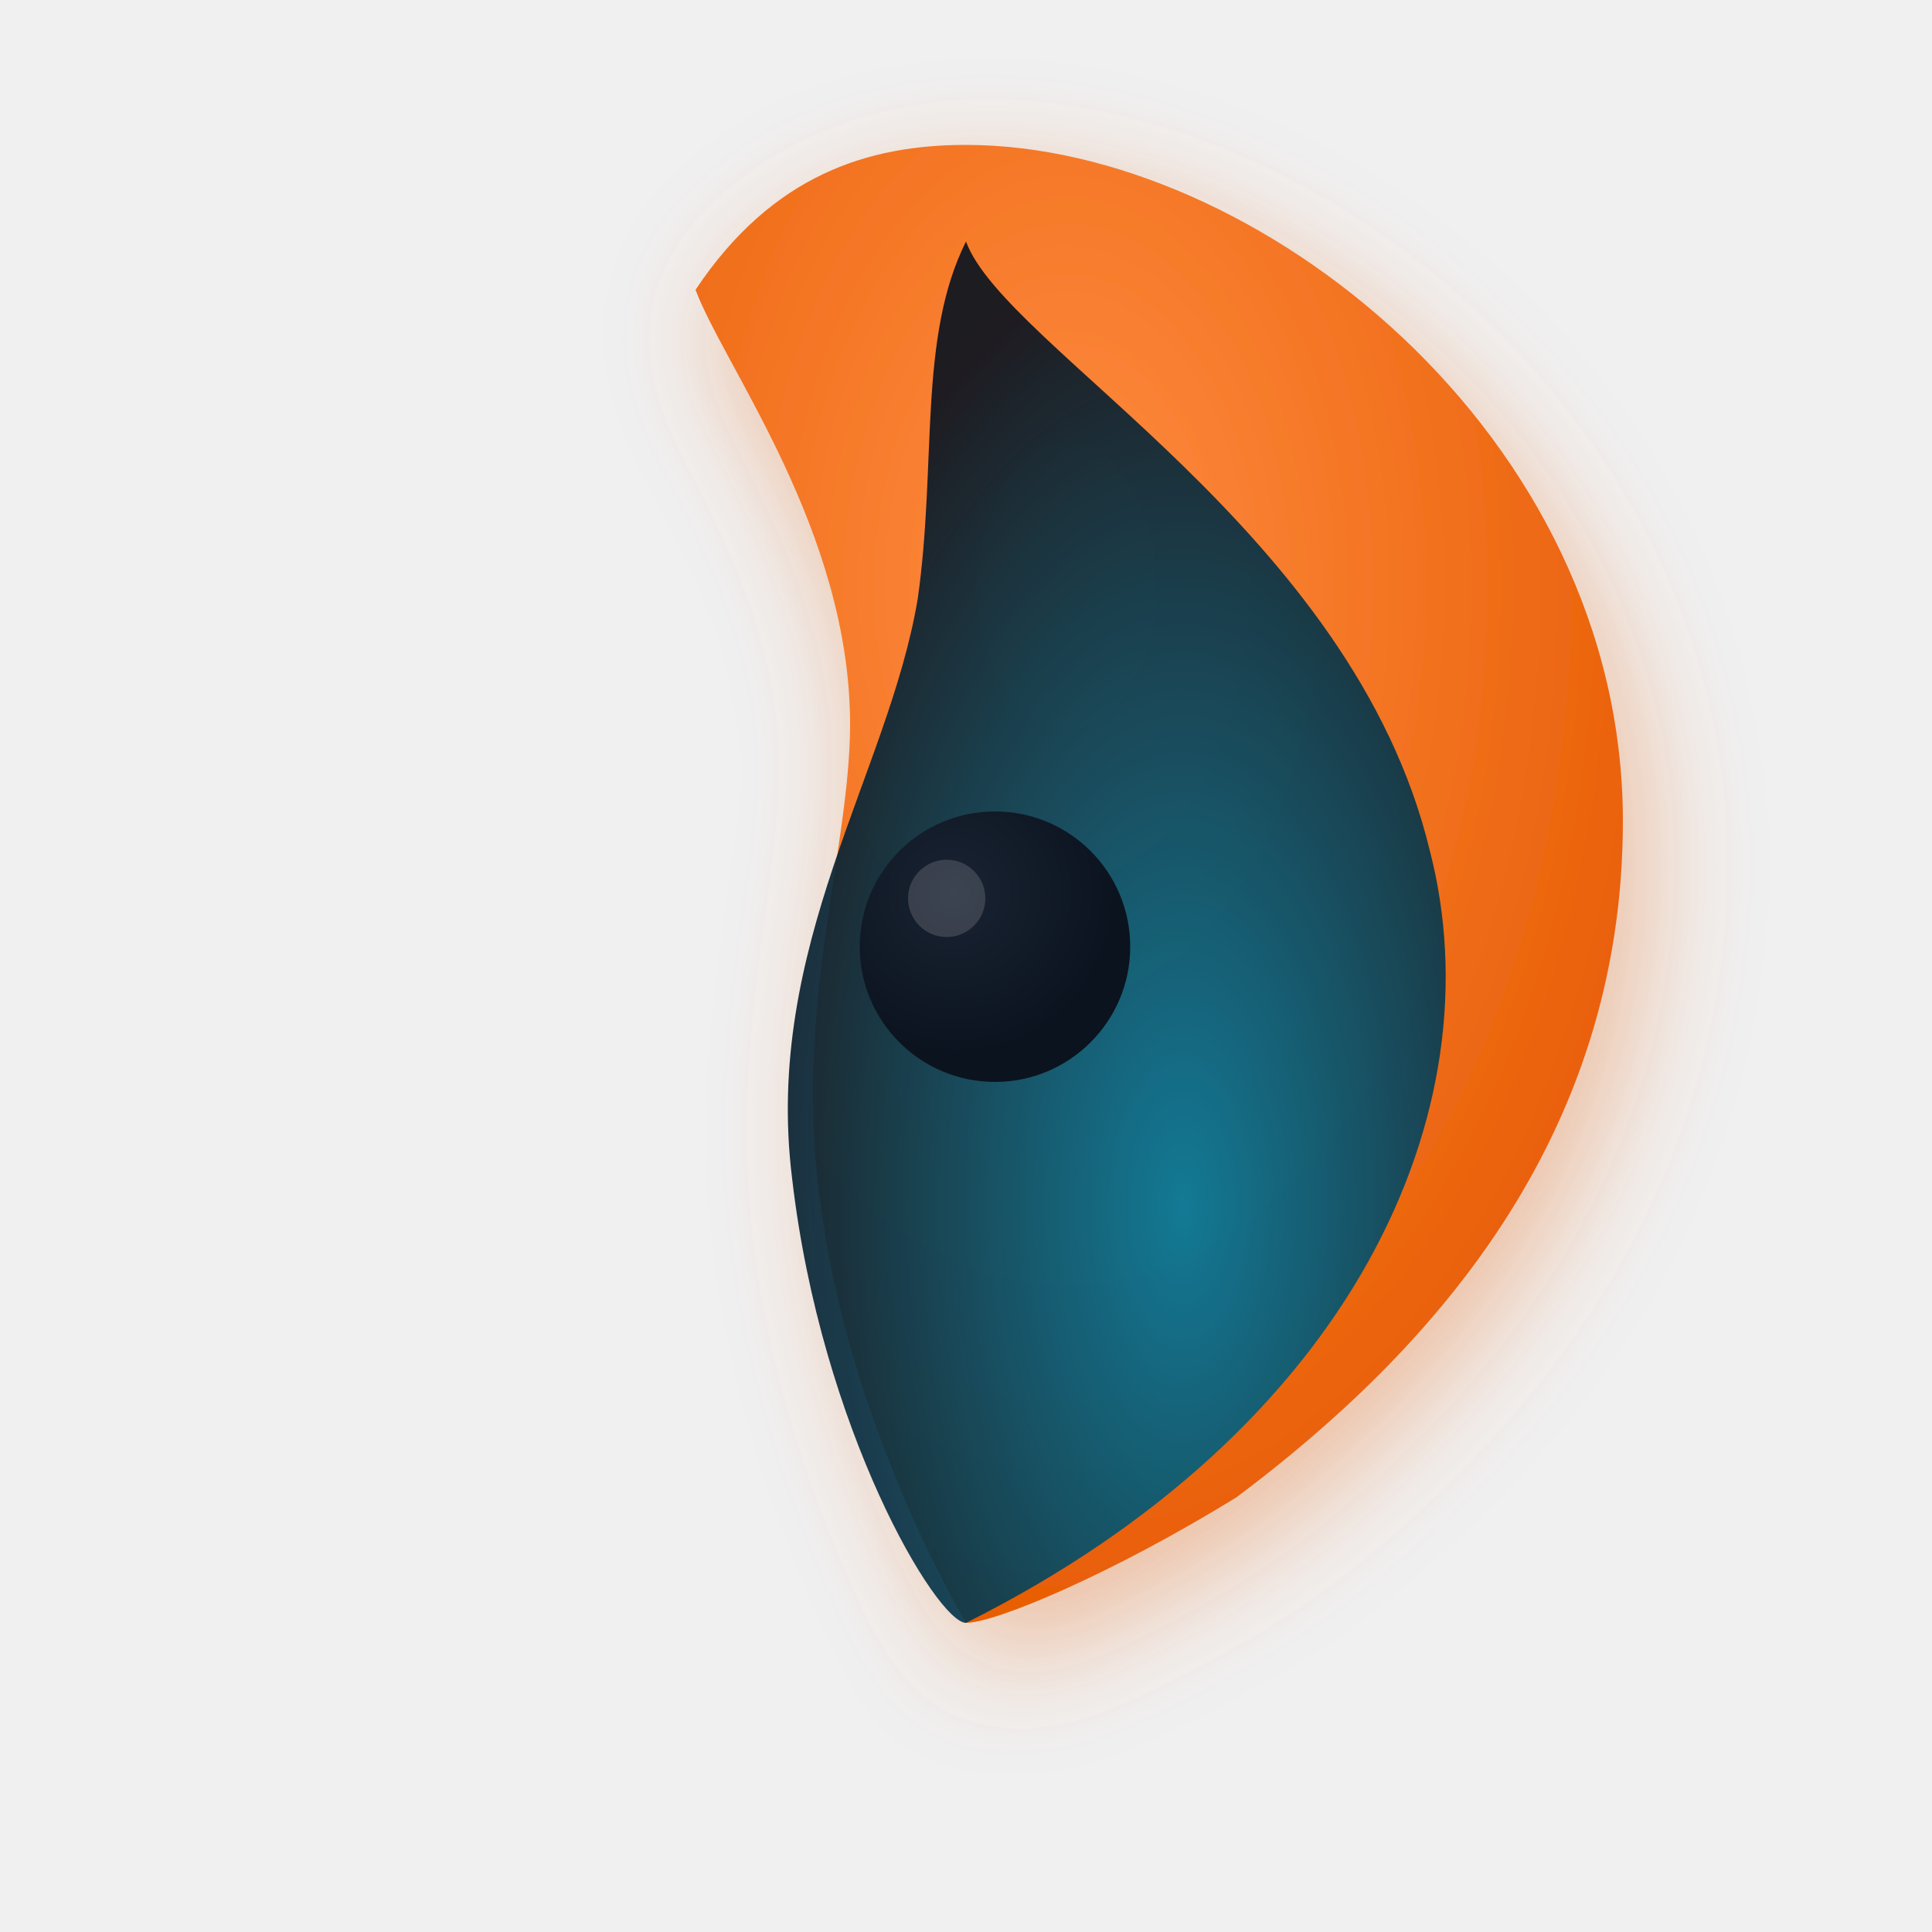
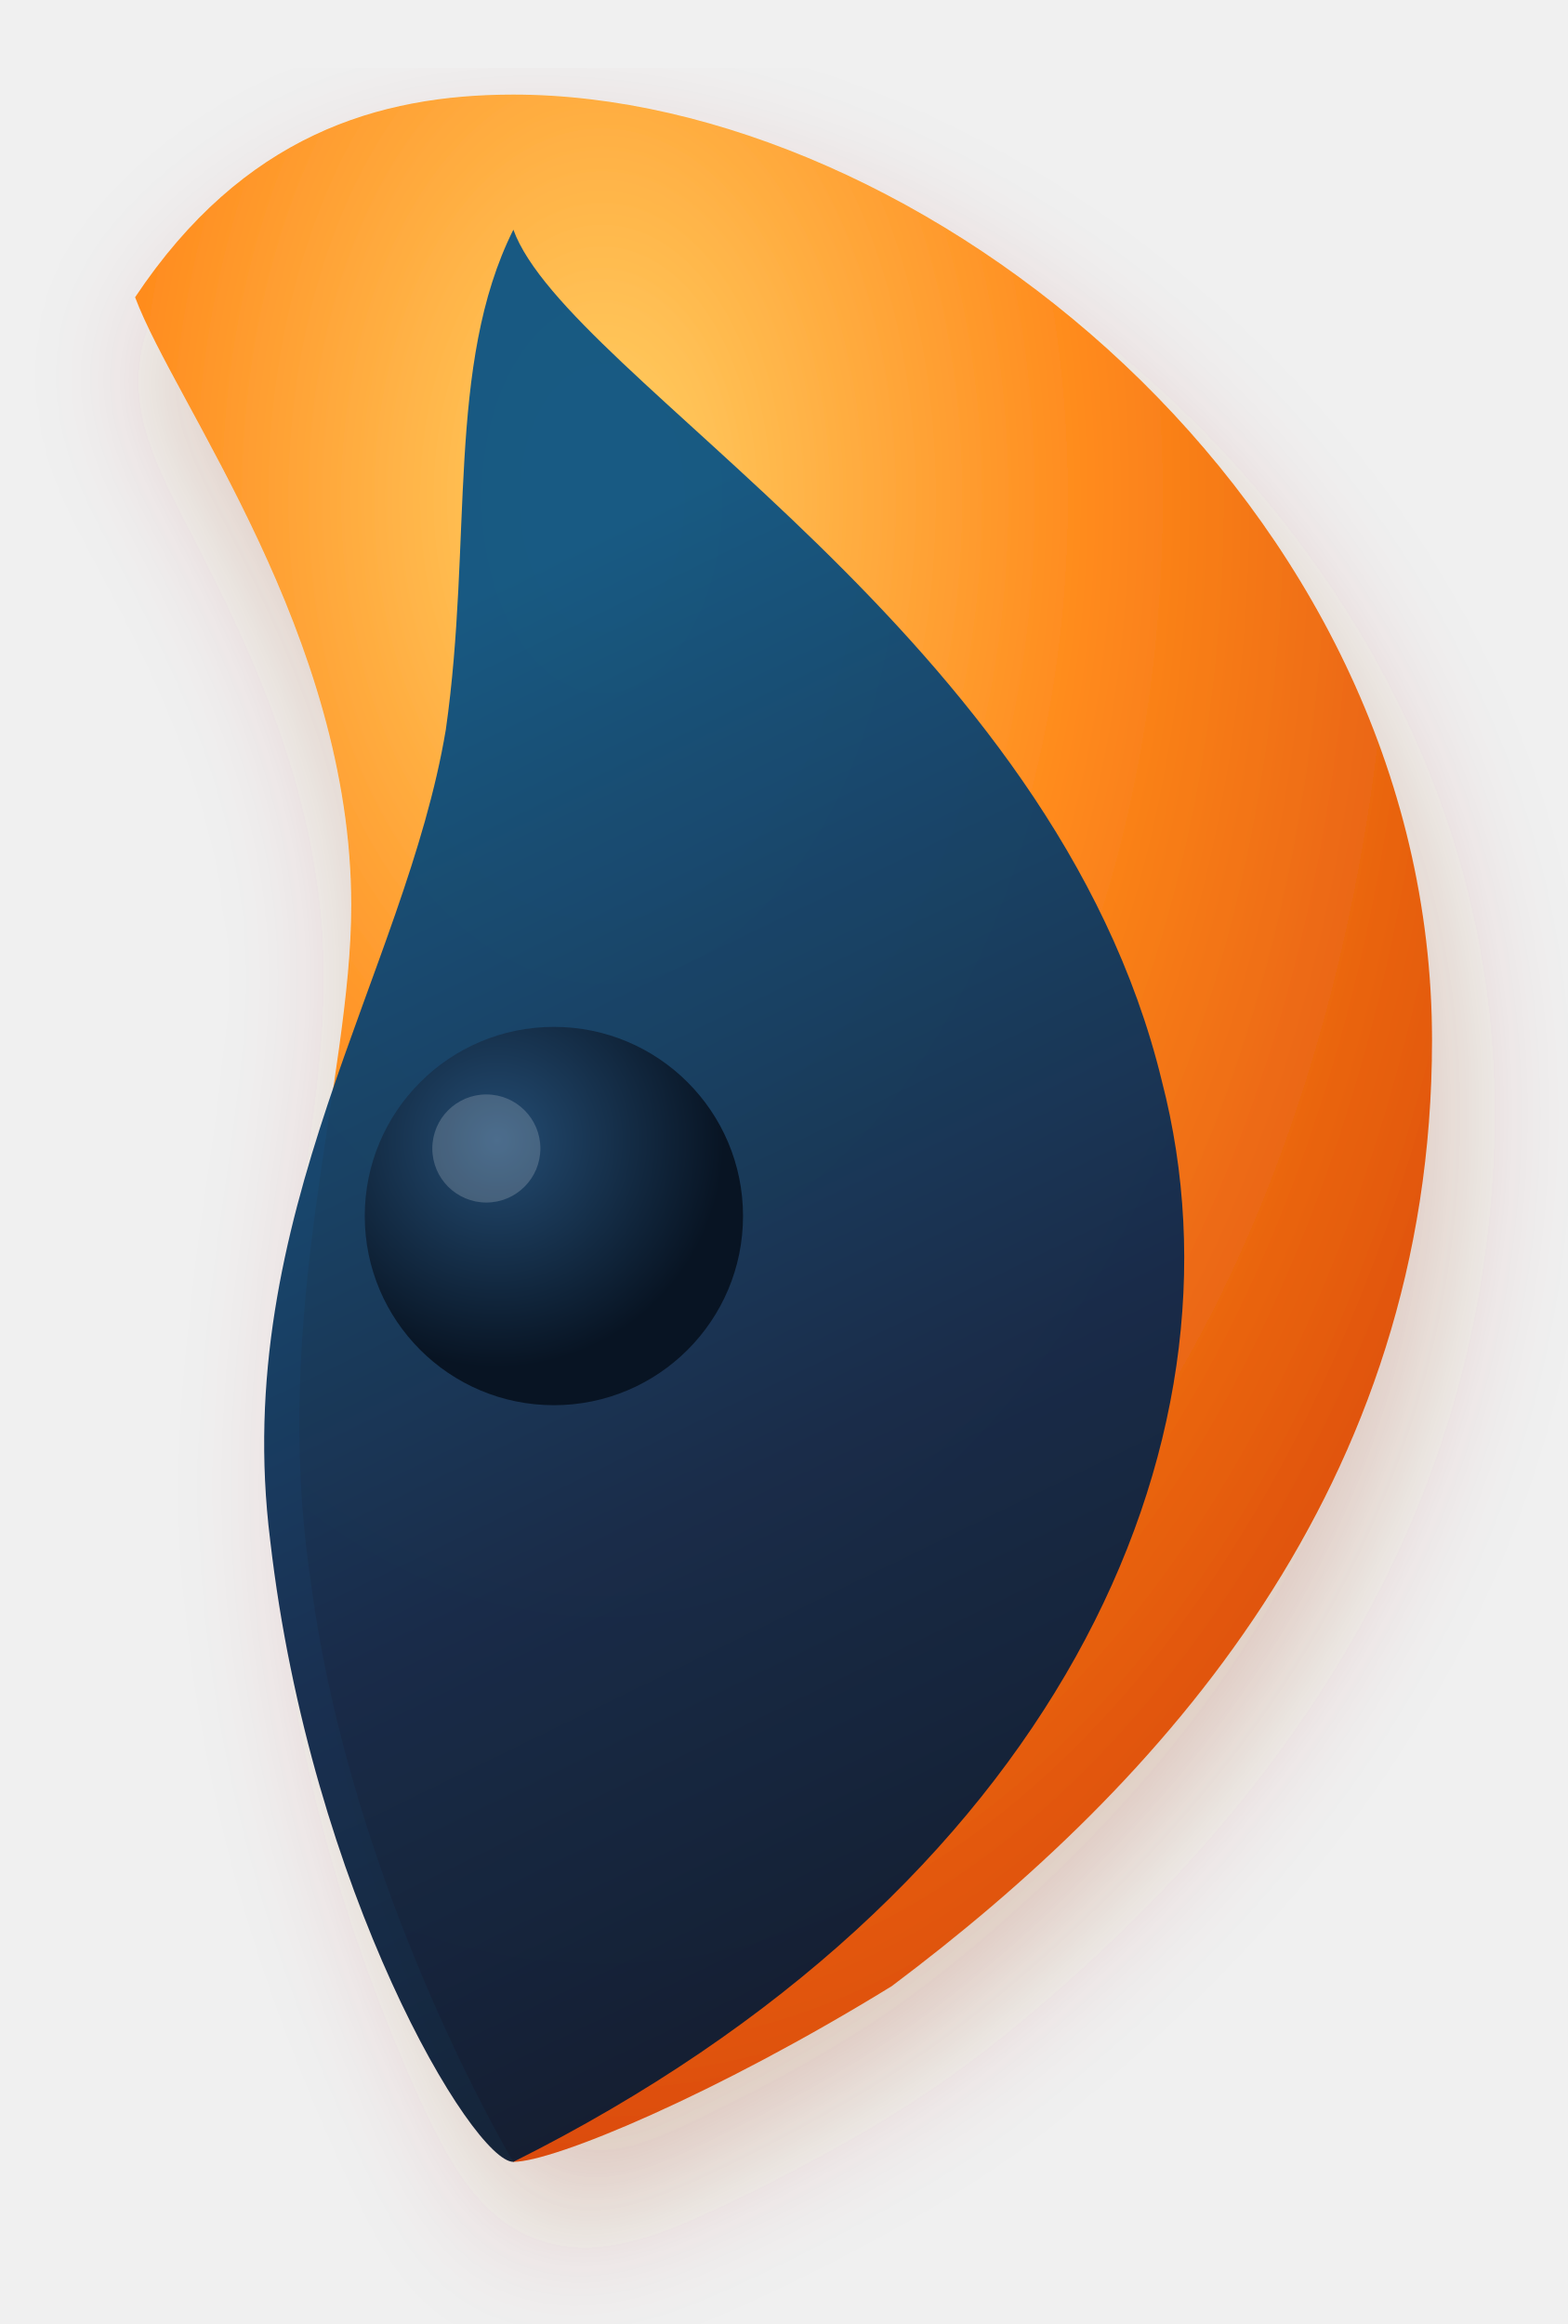
- <svg xmlns="http://www.w3.org/2000/svg" viewBox="0 0 200 200" width="200" height="200">
+ <svg xmlns="http://www.w3.org/2000/svg" viewBox="62 8 116 172" role="img" aria-labelledby="title desc">
  <defs>
-     <radialGradient id="orangeGrad" cx="40%" cy="30%" r="70%">
-       <stop offset="0%" stop-color="#FF8C42" />
-       <stop offset="100%" stop-color="#E85D04" />
+     <radialGradient id="orangeGrad" cx="36%" cy="20%" r="82%">
+       <stop offset="0%" stop-color="#FFD166" />
+       <stop offset="46%" stop-color="#FF8A1C" />
+       <stop offset="100%" stop-color="#D94708" />
    </radialGradient>
-     <radialGradient id="navyGrad" cx="60%" cy="70%" r="70%">
-       <stop offset="0%" stop-color="#007A9F" />
-       <stop offset="100%" stop-color="#0B131F" />
+     <linearGradient id="navyGrad" x1="97" x2="154" y1="52" y2="169" gradientUnits="userSpaceOnUse">
+       <stop offset="0%" stop-color="#0F5584" />
+       <stop offset="52%" stop-color="#11294B" />
+       <stop offset="100%" stop-color="#081423" />
+     </linearGradient>
+     <radialGradient id="sphereGrad" cx="35%" cy="30%" r="60%">
+       <stop offset="0%" stop-color="#244D74" />
+       <stop offset="100%" stop-color="#081423" />
    </radialGradient>
-     <radialGradient id="sphereGrad" cx="35%" cy="30%" r="60%">
-       <stop offset="0%" stop-color="#1A2332" />
-       <stop offset="100%" stop-color="#0B131F" />
-     </radialGradient>
-     <filter id="shadow" x="-20%" y="-20%" width="140%" height="140%">
-       <feDropShadow dx="2" dy="4" stdDeviation="6" flood-color="#E85D04" flood-opacity="0.35" />
+     <filter id="logoShadow" x="-18%" y="-12%" width="136%" height="130%">
+       <feDropShadow dx="1.5" dy="5" stdDeviation="5" flood-color="#9A3412" flood-opacity="0.22" />
    </filter>
  </defs>
-   <path d="M100 15        C130 15, 168 45, 168 85        C168 118, 148 140, 128 155        C115 163, 103 168, 100 168        C100 168, 88 148, 85 125        C82 105, 88 88, 88 75        C88 55, 75 38, 72 30        C80 18, 90 15, 100 15Z" fill="url(#orangeGrad)" filter="url(#shadow)" />
-   <path d="M100 168        C97 168, 85 148, 82 122        C79 98, 92 80, 95 62        C97 48, 95 35, 100 25        C104 36, 140 55, 148 88        C155 115, 140 148, 100 168Z" fill="url(#navyGrad)" opacity="0.92" />
+   <path d="M100 15        C130 15, 168 45, 168 85        C168 118, 148 140, 128 155        C115 163, 103 168, 100 168        C100 168, 88 148, 85 125        C82 105, 88 88, 88 75        C88 55, 75 38, 72 30        C80 18, 90 15, 100 15Z" fill="url(#orangeGrad)" filter="url(#logoShadow)" />
+   <path d="M100 168        C97 168, 85 148, 82 122        C79 98, 92 80, 95 62        C97 48, 95 35, 100 25        C104 36, 140 55, 148 88        C155 115, 140 148, 100 168Z" fill="url(#navyGrad)" opacity="0.96" />
  <circle cx="103" cy="98" r="14" fill="url(#sphereGrad)" />
-   <circle cx="98" cy="93" r="4" fill="rgba(255,255,255,0.15)" />
+   <circle cx="98" cy="93" r="4" fill="#FFFFFF" opacity="0.18" />
</svg>
